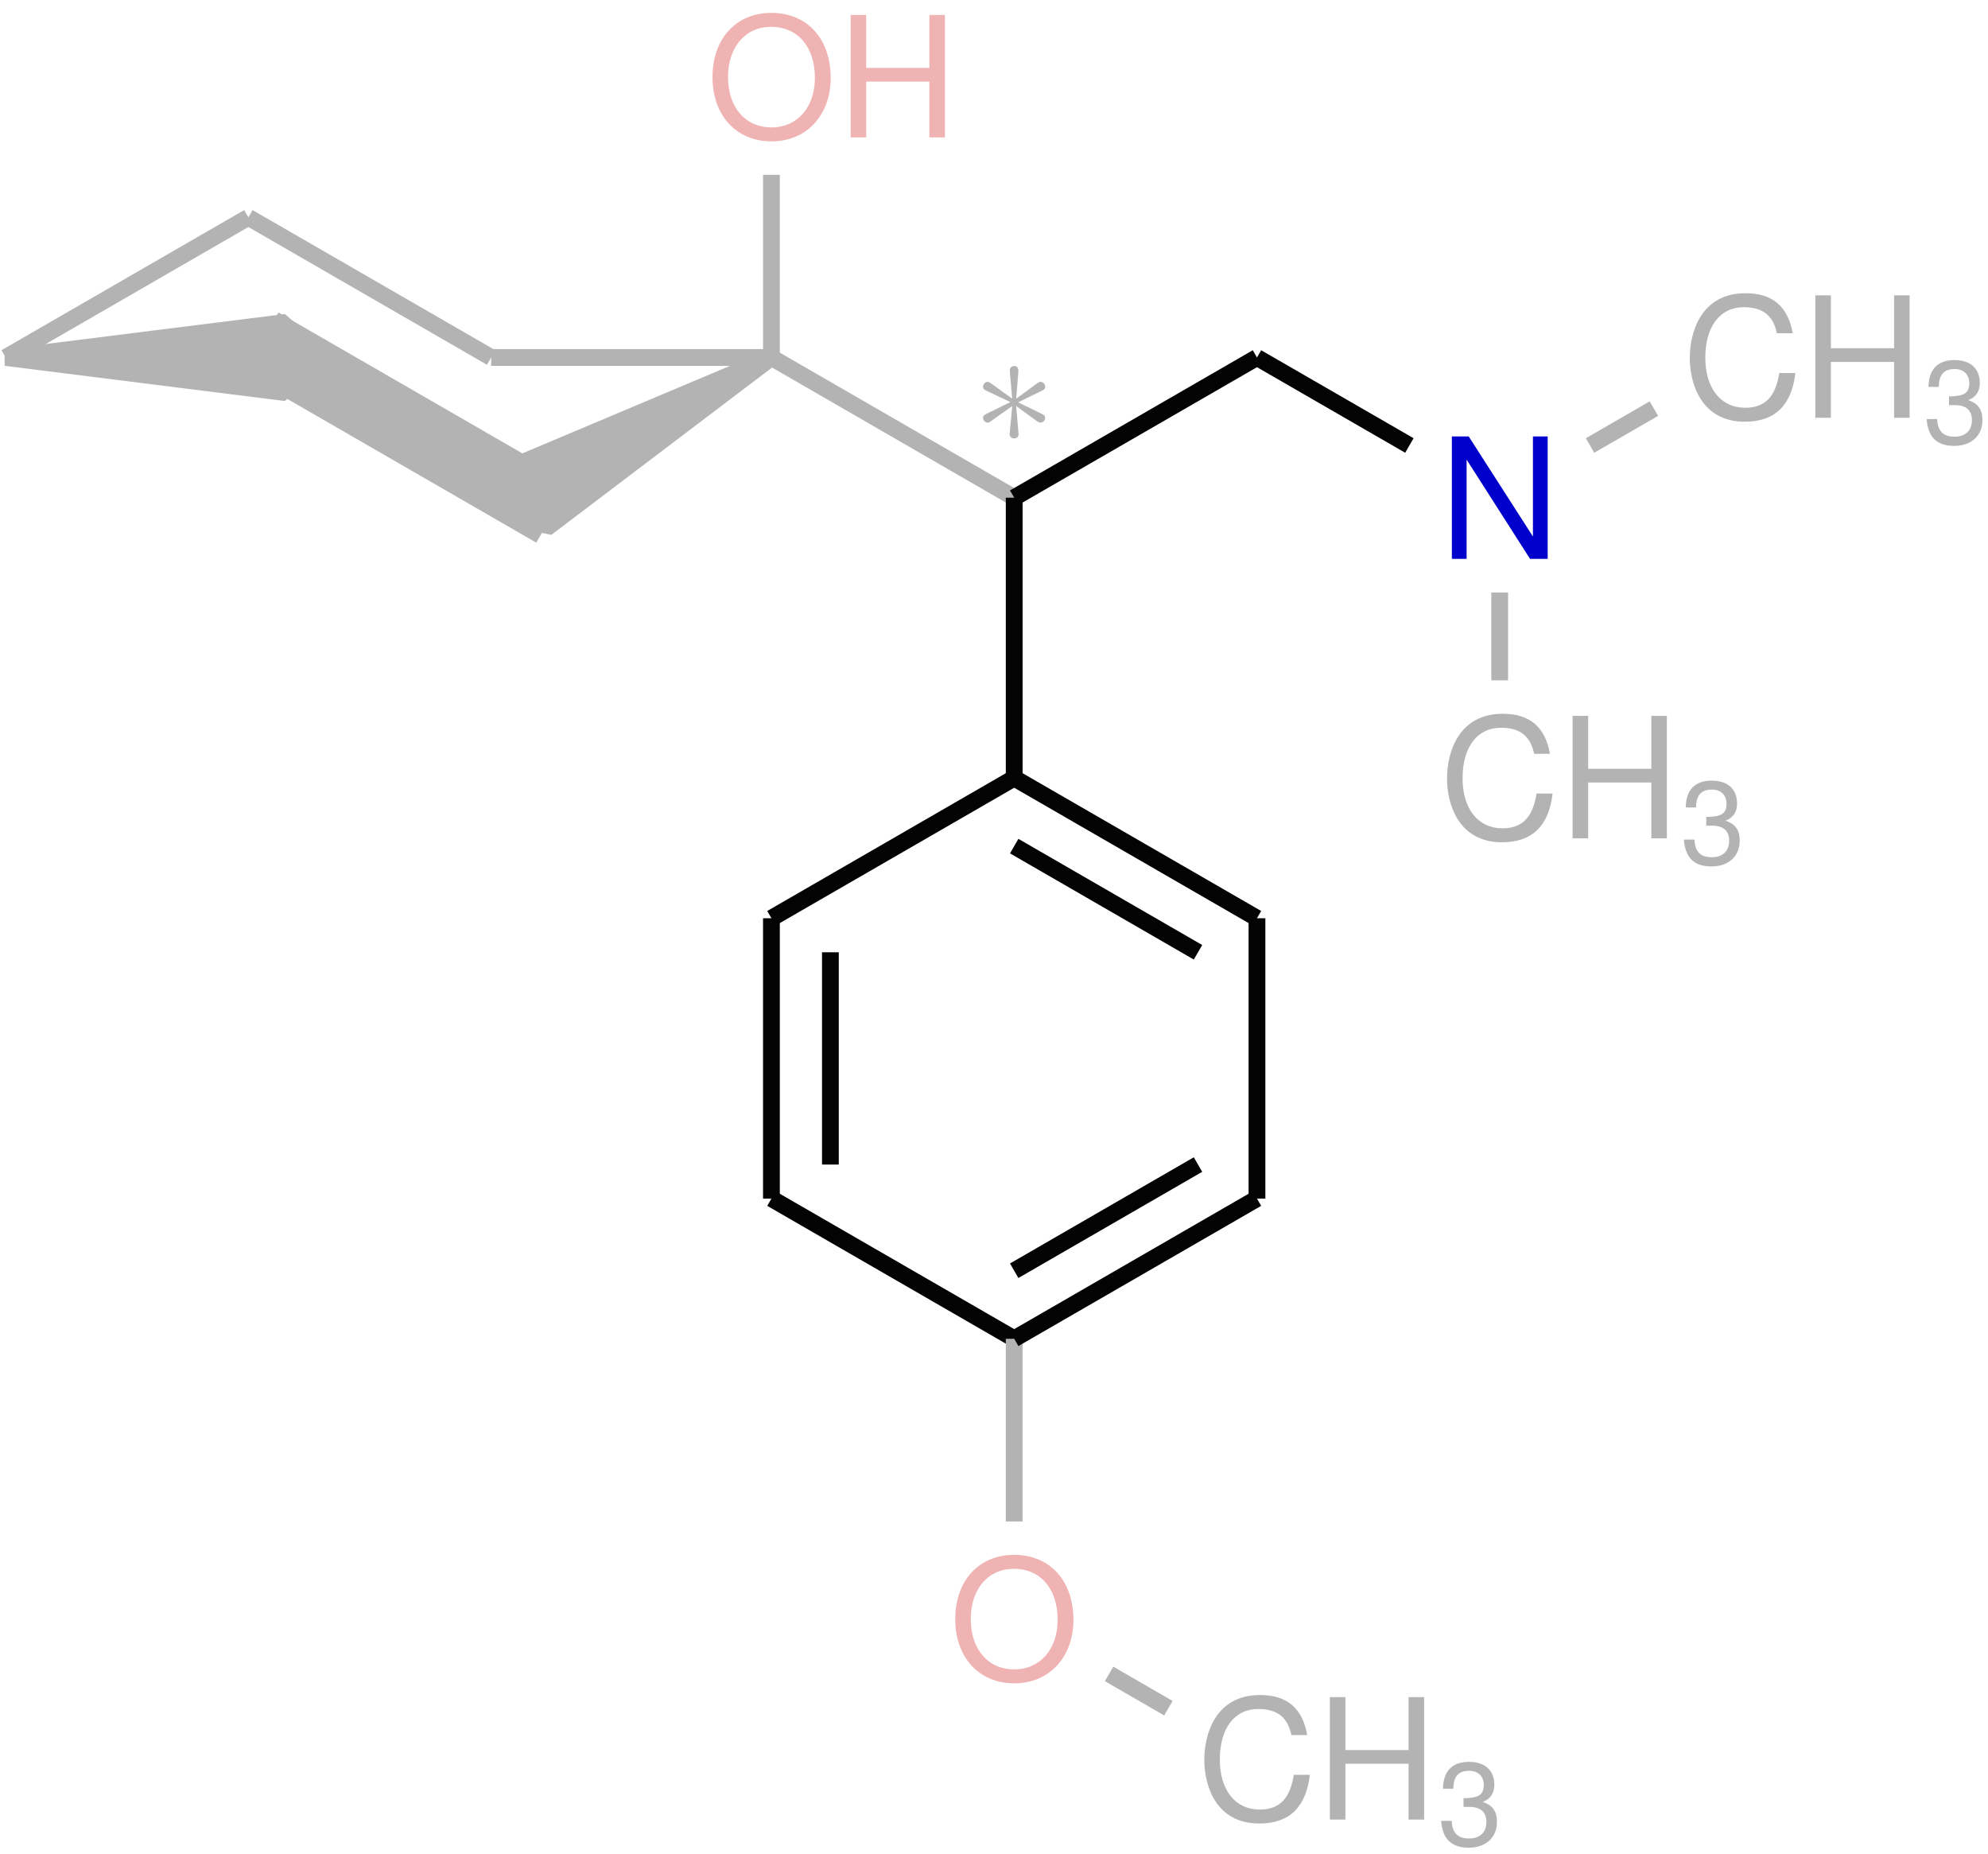
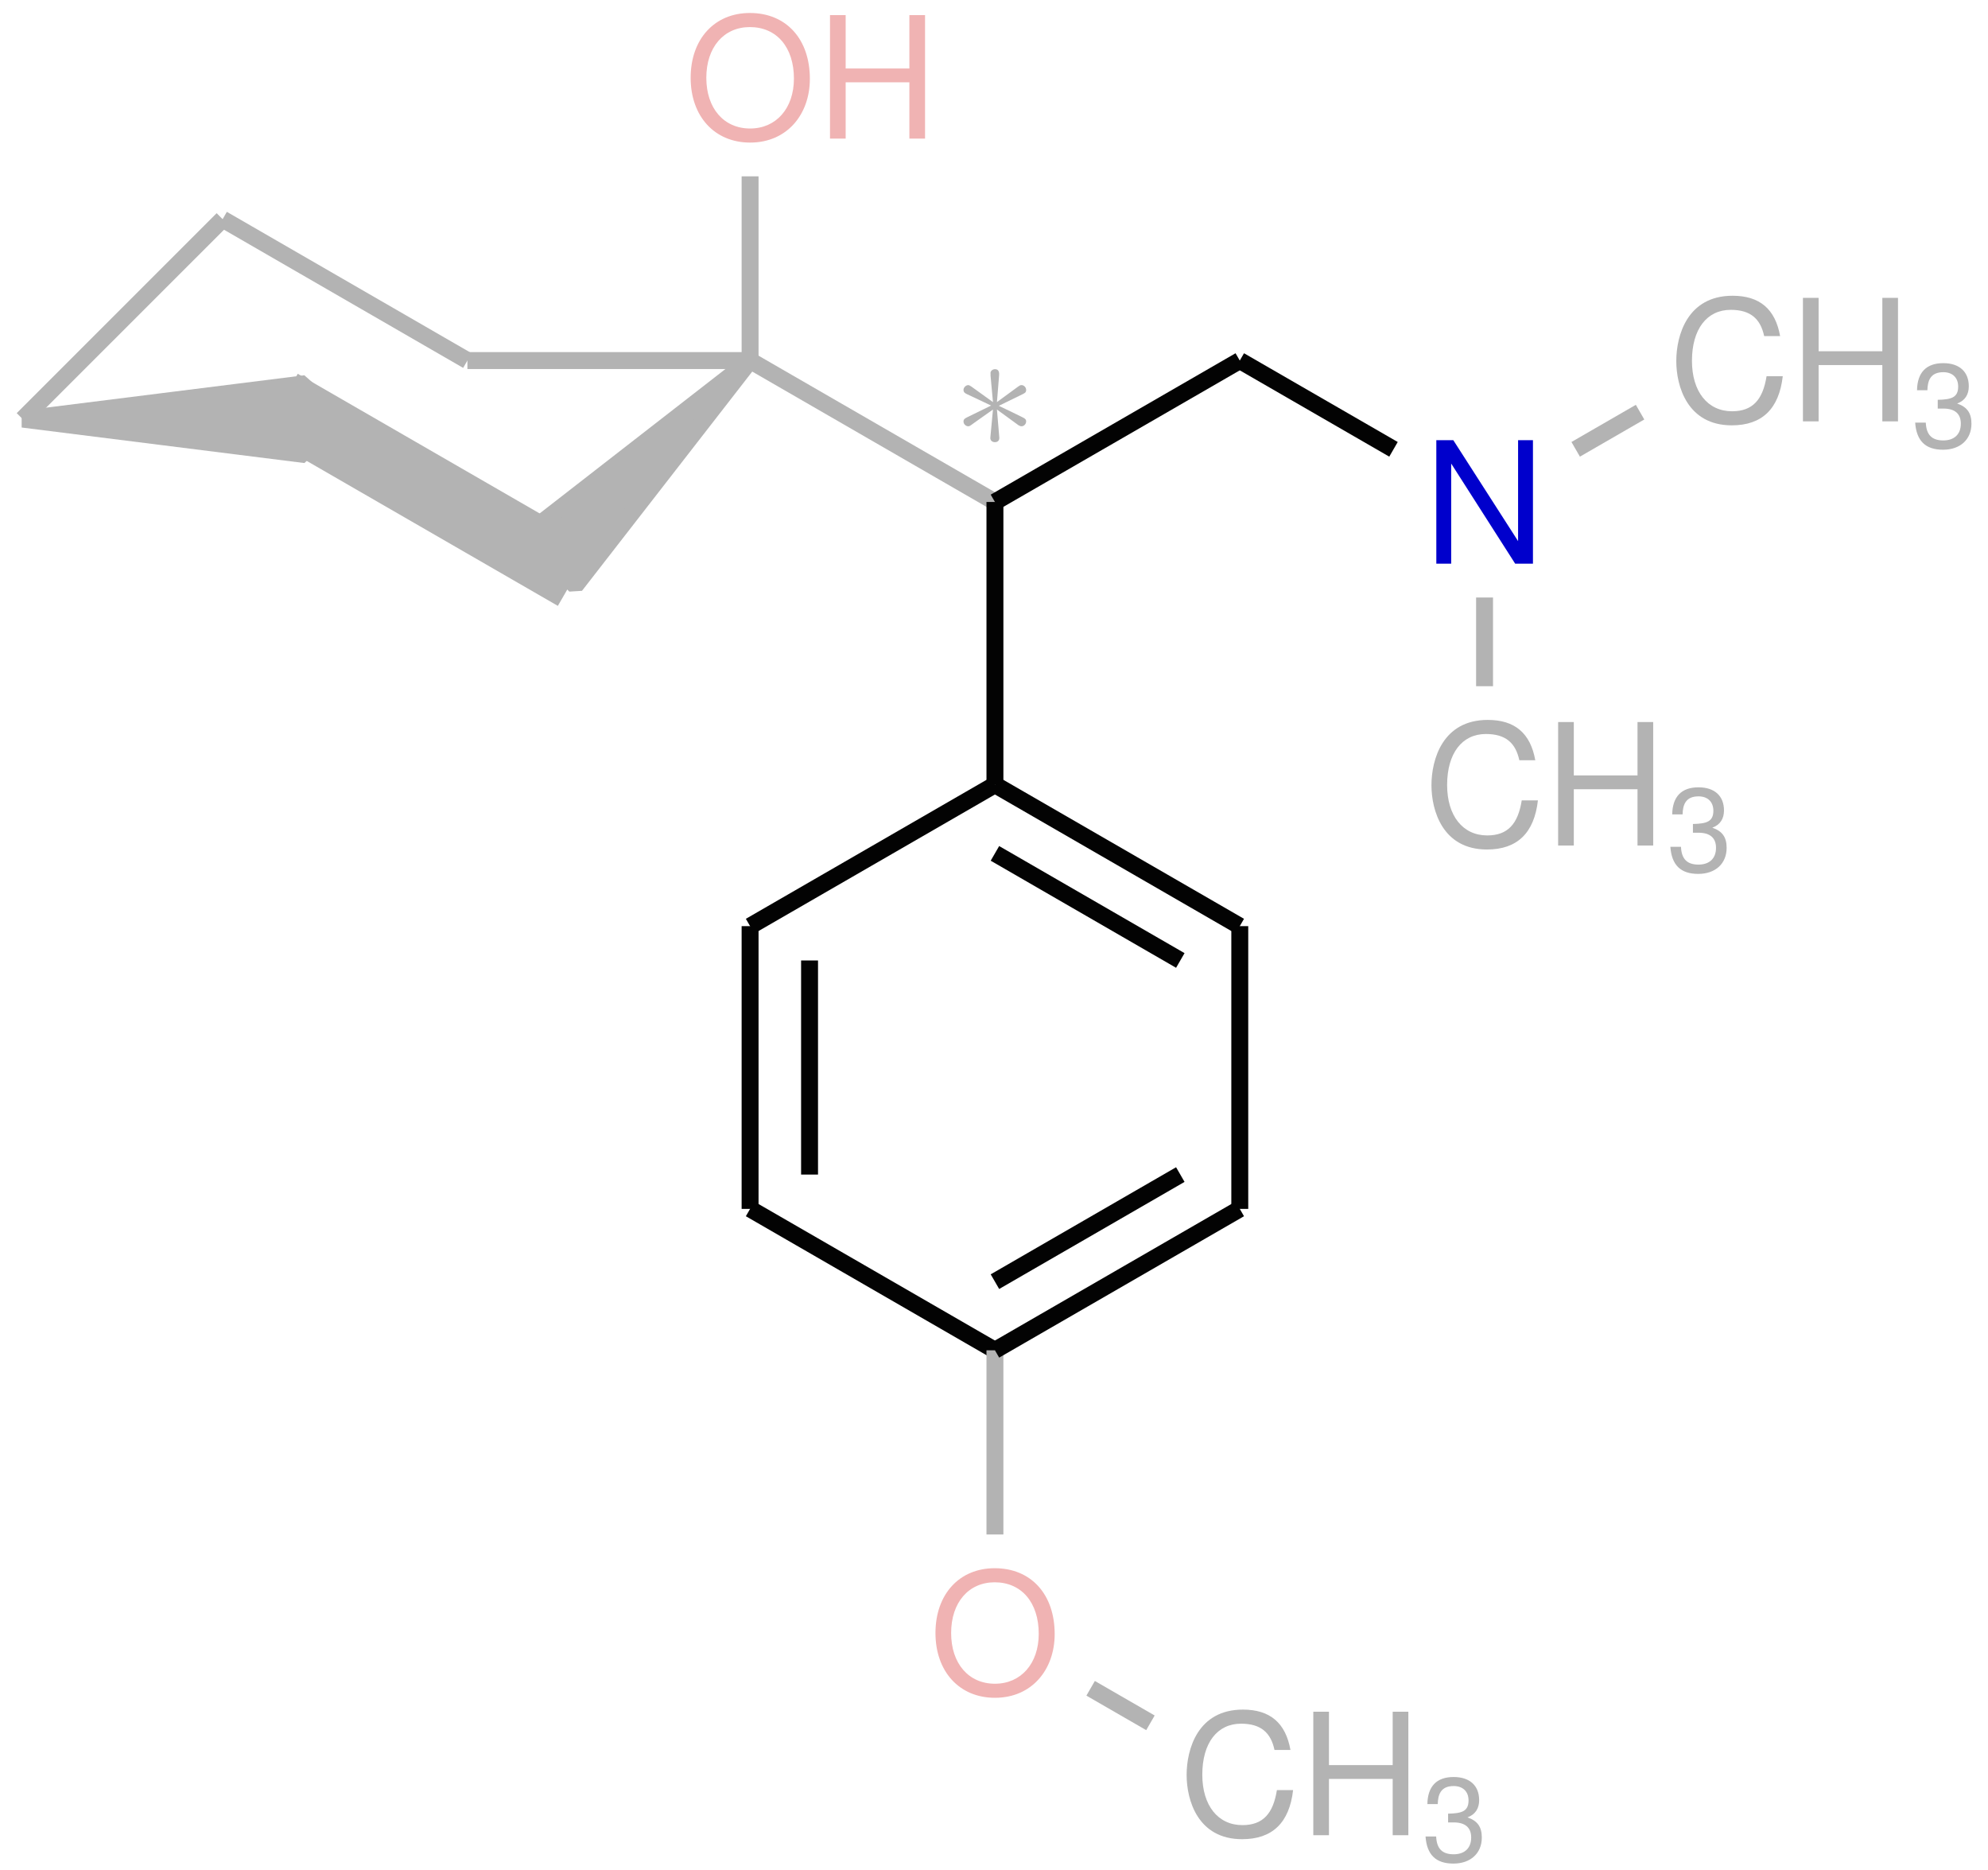
- <svg xmlns="http://www.w3.org/2000/svg" xmlns:xlink="http://www.w3.org/1999/xlink" width="118pt" height="110pt" viewBox="0 0 118 110" version="1.1">
+ <svg xmlns="http://www.w3.org/2000/svg" xmlns:xlink="http://www.w3.org/1999/xlink" width="117pt" height="110pt" viewBox="0 0 117 110" version="1.1">
  <defs>
    <g>
      <symbol overflow="visible" id="glyph0-0">
        <path style="stroke:none;" d="M 6.172 -5.188 C 6.172 -6.344 5.344 -7.094 4.047 -7.094 C 2.609 -7.094 1.859 -6.297 1.859 -4.766 L 2.719 -4.766 C 2.719 -5.656 2.953 -6.312 4 -6.312 C 4.766 -6.312 5.281 -5.859 5.281 -5.188 C 5.281 -3.922 3.484 -3.594 3.484 -2.25 L 3.484 -1.688 L 4.391 -1.688 L 4.391 -2.156 C 4.391 -3.344 6.172 -3.531 6.172 -5.188 Z M 4.391 -0.75 L 3.484 -0.75 L 3.484 0.297 L 4.391 0.297 Z M 0.344 1.391 L 7.625 1.391 L 7.625 -7.969 L 0.344 -7.969 Z M 1.172 0.688 L 1.172 -7.281 L 6.797 -7.281 L 6.797 0.688 Z M 1.172 0.688 " />
      </symbol>
      <symbol overflow="visible" id="glyph0-1">
        <path style="stroke:none;" d="M 7.422 -3.516 C 7.422 -5.859 6.031 -7.391 3.891 -7.391 C 1.812 -7.391 0.406 -5.859 0.406 -3.578 C 0.406 -1.312 1.812 0.234 3.906 0.234 C 6.078 0.234 7.422 -1.422 7.422 -3.516 Z M 3.891 -6.562 C 5.469 -6.562 6.484 -5.375 6.484 -3.531 C 6.484 -1.781 5.438 -0.594 3.906 -0.594 C 2.359 -0.594 1.328 -1.781 1.328 -3.578 C 1.328 -5.375 2.359 -6.562 3.891 -6.562 Z M 3.891 -6.562 " />
      </symbol>
      <symbol overflow="visible" id="glyph0-2">
        <path style="stroke:none;" d="M 5.469 -3.312 L 5.469 0 L 6.391 0 L 6.391 -7.266 L 5.469 -7.266 L 5.469 -4.125 L 1.719 -4.125 L 1.719 -7.266 L 0.797 -7.266 L 0.797 0 L 1.719 0 L 1.719 -3.312 Z M 5.469 -3.312 " />
      </symbol>
      <symbol overflow="visible" id="glyph0-3">
        <path style="stroke:none;" d="M 0.406 -3.547 C 0.406 -2.062 1.062 0.234 3.672 0.234 C 5.453 0.234 6.453 -0.734 6.672 -2.656 L 5.719 -2.656 C 5.5 -1.281 4.906 -0.594 3.688 -0.594 C 2.25 -0.594 1.328 -1.75 1.328 -3.562 C 1.328 -5.422 2.203 -6.562 3.609 -6.562 C 4.781 -6.562 5.359 -6.031 5.578 -5.016 L 6.516 -5.016 C 6.234 -6.609 5.312 -7.391 3.719 -7.391 C 1.062 -7.391 0.406 -5.062 0.406 -3.547 Z M 0.406 -3.547 " />
      </symbol>
      <symbol overflow="visible" id="glyph0-4">
        <path style="stroke:none;" d="M 6.484 -7.266 L 5.609 -7.266 L 5.609 -1.328 L 1.797 -7.266 L 0.797 -7.266 L 0.797 0 L 1.672 0 L 1.672 -5.891 L 5.438 0 L 6.484 0 Z M 6.484 -7.266 " />
      </symbol>
      <symbol overflow="visible" id="glyph1-0">
        <path style="stroke:none;" d="M 4.312 -3.625 C 4.312 -4.438 3.734 -4.969 2.828 -4.969 C 1.828 -4.969 1.297 -4.406 1.297 -3.328 L 1.891 -3.328 C 1.891 -3.953 2.062 -4.422 2.797 -4.422 C 3.328 -4.422 3.688 -4.094 3.688 -3.625 C 3.688 -2.75 2.438 -2.516 2.438 -1.562 L 2.438 -1.188 L 3.062 -1.188 L 3.062 -1.516 C 3.062 -2.344 4.312 -2.469 4.312 -3.625 Z M 3.062 -0.516 L 2.438 -0.516 L 2.438 0.203 L 3.062 0.203 Z M 0.25 0.969 L 5.328 0.969 L 5.328 -5.578 L 0.25 -5.578 Z M 0.828 0.484 L 0.828 -5.094 L 4.75 -5.094 L 4.75 0.484 Z M 0.828 0.484 " />
      </symbol>
      <symbol overflow="visible" id="glyph1-1">
        <path style="stroke:none;" d="M 1.875 -4.406 C 2.422 -4.406 2.75 -4.078 2.75 -3.562 C 2.75 -2.922 2.359 -2.797 1.547 -2.781 L 1.547 -2.266 L 1.875 -2.266 C 2.547 -2.266 2.906 -1.969 2.906 -1.375 C 2.906 -0.75 2.516 -0.391 1.875 -0.391 C 1.203 -0.391 0.875 -0.719 0.844 -1.438 L 0.219 -1.438 C 0.297 -0.359 0.828 0.156 1.859 0.156 C 2.875 0.156 3.531 -0.453 3.531 -1.375 C 3.531 -2 3.281 -2.359 2.688 -2.562 C 3.156 -2.734 3.375 -3.094 3.375 -3.578 C 3.375 -4.438 2.812 -4.938 1.875 -4.938 C 0.875 -4.938 0.344 -4.391 0.328 -3.344 L 0.938 -3.344 C 0.953 -3.875 1.094 -4.406 1.875 -4.406 Z M 1.875 -4.406 " />
      </symbol>
      <symbol overflow="visible" id="glyph2-0">
        <path style="stroke:none;" d="" />
      </symbol>
      <symbol overflow="visible" id="glyph2-1">
        <path style="stroke:none;" d="M 2.734 -4.25 C 2.75 -4.391 2.75 -4.641 2.5 -4.641 C 2.328 -4.641 2.203 -4.5 2.234 -4.375 L 2.234 -4.25 L 2.375 -2.703 L 1.094 -3.625 C 1 -3.672 0.984 -3.703 0.922 -3.703 C 0.781 -3.703 0.641 -3.562 0.641 -3.422 C 0.641 -3.266 0.75 -3.219 0.844 -3.172 L 2.266 -2.5 L 0.891 -1.828 C 0.734 -1.75 0.641 -1.703 0.641 -1.562 C 0.641 -1.406 0.781 -1.281 0.922 -1.281 C 0.984 -1.281 1 -1.281 1.25 -1.469 L 2.375 -2.266 L 2.219 -0.594 C 2.219 -0.391 2.406 -0.344 2.484 -0.344 C 2.609 -0.344 2.75 -0.406 2.75 -0.594 L 2.609 -2.266 L 3.875 -1.344 C 3.969 -1.297 3.984 -1.281 4.062 -1.281 C 4.203 -1.281 4.328 -1.422 4.328 -1.562 C 4.328 -1.703 4.234 -1.75 4.109 -1.812 C 3.516 -2.109 3.5 -2.109 2.719 -2.484 L 4.094 -3.156 C 4.25 -3.234 4.328 -3.266 4.328 -3.422 C 4.328 -3.562 4.203 -3.703 4.062 -3.703 C 3.984 -3.703 3.969 -3.703 3.719 -3.516 L 2.609 -2.703 Z M 2.734 -4.25 " />
      </symbol>
    </g>
  </defs>
  <g id="surface6">
-     <path style="fill:none;stroke-width:0.996;stroke-linecap:butt;stroke-linejoin:miter;stroke:rgb(70%,70%,70%);stroke-opacity:1;stroke-miterlimit:10;" d="M 0.001 0.001 L 14.407 8.318 " transform="matrix(1,0,0,-1,0.335,21.216)" />
-     <path style="fill:none;stroke-width:0.996;stroke-linecap:butt;stroke-linejoin:miter;stroke:rgb(70%,70%,70%);stroke-opacity:1;stroke-miterlimit:10;" d="M 14.407 8.318 L 28.817 0.001 " transform="matrix(1,0,0,-1,0.335,21.216)" />
-     <path style="fill:none;stroke-width:0.996;stroke-linecap:butt;stroke-linejoin:miter;stroke:rgb(70%,70%,70%);stroke-opacity:1;stroke-miterlimit:10;" d="M 28.817 0.001 L 45.454 0.001 " transform="matrix(1,0,0,-1,0.335,21.216)" />
+     <path style="fill:none;stroke-width:0.996;stroke-linecap:butt;stroke-linejoin:miter;stroke:rgb(70%,70%,70%);stroke-opacity:1;stroke-miterlimit:10;" d="M 0.001 0.001 L 11.767 11.766 " transform="matrix(1,0,0,-1,1.335,24.661)" />
+     <path style="fill:none;stroke-width:0.996;stroke-linecap:butt;stroke-linejoin:miter;stroke:rgb(70%,70%,70%);stroke-opacity:1;stroke-miterlimit:10;" d="M 11.767 11.766 L 26.173 3.446 " transform="matrix(1,0,0,-1,1.335,24.661)" />
+     <path style="fill:none;stroke-width:0.996;stroke-linecap:butt;stroke-linejoin:miter;stroke:rgb(70%,70%,70%);stroke-opacity:1;stroke-miterlimit:10;" d="M 26.173 3.446 L 42.81 3.446 " transform="matrix(1,0,0,-1,1.335,24.661)" />
    <g style="fill:rgb(93.999%,70%,70%);fill-opacity:1;">
-       <use xlink:href="#glyph0-1" x="41.885" y="8.155" />
+       <use xlink:href="#glyph0-1" x="40.241" y="8.155" />
    </g>
    <g style="fill:rgb(93.999%,70%,70%);fill-opacity:1;">
-       <use xlink:href="#glyph0-2" x="49.695" y="8.155" />
+       <use xlink:href="#glyph0-2" x="48.051" y="8.155" />
    </g>
-     <path style="fill:none;stroke-width:0.996;stroke-linecap:butt;stroke-linejoin:miter;stroke:rgb(70%,70%,70%);stroke-opacity:1;stroke-miterlimit:10;" d="M 45.454 0.001 L 45.454 10.841 " transform="matrix(1,0,0,-1,0.335,21.216)" />
-     <path style="fill:none;stroke-width:0.996;stroke-linecap:butt;stroke-linejoin:miter;stroke:rgb(70%,70%,70%);stroke-opacity:1;stroke-miterlimit:10;" d="M 45.454 0.001 L 59.864 -8.319 " transform="matrix(1,0,0,-1,0.335,21.216)" />
-     <path style="fill:none;stroke-width:0.996;stroke-linecap:butt;stroke-linejoin:miter;stroke:rgb(0.999%,0.999%,0.999%);stroke-opacity:1;stroke-miterlimit:10;" d="M 59.864 -8.319 L 59.864 -24.956 " transform="matrix(1,0,0,-1,0.335,21.216)" />
-     <path style="fill:none;stroke-width:0.996;stroke-linecap:butt;stroke-linejoin:miter;stroke:rgb(0.999%,0.999%,0.999%);stroke-opacity:1;stroke-miterlimit:10;" d="M 59.864 -24.956 L 45.454 -33.276 " transform="matrix(1,0,0,-1,0.335,21.216)" />
-     <path style="fill:none;stroke-width:0.996;stroke-linecap:butt;stroke-linejoin:miter;stroke:rgb(0.999%,0.999%,0.999%);stroke-opacity:1;stroke-miterlimit:10;" d="M 45.454 -33.276 L 45.454 -49.913 " transform="matrix(1,0,0,-1,0.335,21.216)" />
-     <path style="fill:none;stroke-width:0.996;stroke-linecap:butt;stroke-linejoin:miter;stroke:rgb(0.999%,0.999%,0.999%);stroke-opacity:1;stroke-miterlimit:10;" d="M 48.954 -35.296 L 48.954 -47.893 " transform="matrix(1,0,0,-1,0.335,21.216)" />
-     <path style="fill:none;stroke-width:0.996;stroke-linecap:butt;stroke-linejoin:miter;stroke:rgb(0.999%,0.999%,0.999%);stroke-opacity:1;stroke-miterlimit:10;" d="M 45.454 -49.913 L 59.864 -58.233 " transform="matrix(1,0,0,-1,0.335,21.216)" />
+     <path style="fill:none;stroke-width:0.996;stroke-linecap:butt;stroke-linejoin:miter;stroke:rgb(70%,70%,70%);stroke-opacity:1;stroke-miterlimit:10;" d="M 42.81 3.446 L 42.81 14.286 " transform="matrix(1,0,0,-1,1.335,24.661)" />
+     <path style="fill:none;stroke-width:0.996;stroke-linecap:butt;stroke-linejoin:miter;stroke:rgb(70%,70%,70%);stroke-opacity:1;stroke-miterlimit:10;" d="M 42.81 3.446 L 57.22 -4.874 " transform="matrix(1,0,0,-1,1.335,24.661)" />
+     <path style="fill:none;stroke-width:0.996;stroke-linecap:butt;stroke-linejoin:miter;stroke:rgb(0.999%,0.999%,0.999%);stroke-opacity:1;stroke-miterlimit:10;" d="M 57.22 -4.874 L 57.22 -21.511 " transform="matrix(1,0,0,-1,1.335,24.661)" />
+     <path style="fill:none;stroke-width:0.996;stroke-linecap:butt;stroke-linejoin:miter;stroke:rgb(0.999%,0.999%,0.999%);stroke-opacity:1;stroke-miterlimit:10;" d="M 57.22 -21.511 L 42.81 -29.831 " transform="matrix(1,0,0,-1,1.335,24.661)" />
+     <path style="fill:none;stroke-width:0.996;stroke-linecap:butt;stroke-linejoin:miter;stroke:rgb(0.999%,0.999%,0.999%);stroke-opacity:1;stroke-miterlimit:10;" d="M 42.81 -29.831 L 42.81 -46.468 " transform="matrix(1,0,0,-1,1.335,24.661)" />
+     <path style="fill:none;stroke-width:0.996;stroke-linecap:butt;stroke-linejoin:miter;stroke:rgb(0.999%,0.999%,0.999%);stroke-opacity:1;stroke-miterlimit:10;" d="M 46.31 -31.851 L 46.31 -44.448 " transform="matrix(1,0,0,-1,1.335,24.661)" />
+     <path style="fill:none;stroke-width:0.996;stroke-linecap:butt;stroke-linejoin:miter;stroke:rgb(0.999%,0.999%,0.999%);stroke-opacity:1;stroke-miterlimit:10;" d="M 42.81 -46.468 L 57.22 -54.788 " transform="matrix(1,0,0,-1,1.335,24.661)" />
    <g style="fill:rgb(93.999%,70%,70%);fill-opacity:1;">
-       <use xlink:href="#glyph0-1" x="56.293" y="99.661" />
+       <use xlink:href="#glyph0-1" x="54.649" y="99.661" />
    </g>
-     <path style="fill:none;stroke-width:0.996;stroke-linecap:butt;stroke-linejoin:miter;stroke:rgb(70%,70%,70%);stroke-opacity:1;stroke-miterlimit:10;" d="M 59.864 -58.233 L 59.864 -69.073 " transform="matrix(1,0,0,-1,0.335,21.216)" />
+     <path style="fill:none;stroke-width:0.996;stroke-linecap:butt;stroke-linejoin:miter;stroke:rgb(70%,70%,70%);stroke-opacity:1;stroke-miterlimit:10;" d="M 57.22 -54.788 L 57.22 -65.624 " transform="matrix(1,0,0,-1,1.335,24.661)" />
    <g style="fill:rgb(70%,70%,70%);fill-opacity:1;">
-       <use xlink:href="#glyph0-3" x="71.076" y="107.98" />
+       <use xlink:href="#glyph0-3" x="69.431" y="107.98" />
    </g>
    <g style="fill:rgb(70%,70%,70%);fill-opacity:1;">
-       <use xlink:href="#glyph0-2" x="78.139" y="107.98" />
+       <use xlink:href="#glyph0-2" x="76.495" y="107.98" />
    </g>
    <g style="fill:rgb(70%,70%,70%);fill-opacity:1;">
-       <use xlink:href="#glyph1-1" x="85.322" y="109.493" />
+       <use xlink:href="#glyph1-1" x="83.678" y="109.493" />
    </g>
-     <path style="fill:none;stroke-width:0.996;stroke-linecap:butt;stroke-linejoin:miter;stroke:rgb(70%,70%,70%);stroke-opacity:1;stroke-miterlimit:10;" d="M 65.497 -78.12 L 69.017 -80.155 " transform="matrix(1,0,0,-1,0.335,21.216)" />
-     <path style="fill:none;stroke-width:0.996;stroke-linecap:butt;stroke-linejoin:miter;stroke:rgb(0.999%,0.999%,0.999%);stroke-opacity:1;stroke-miterlimit:10;" d="M 59.864 -58.233 L 74.274 -49.913 " transform="matrix(1,0,0,-1,0.335,21.216)" />
-     <path style="fill:none;stroke-width:0.996;stroke-linecap:butt;stroke-linejoin:miter;stroke:rgb(0.999%,0.999%,0.999%);stroke-opacity:1;stroke-miterlimit:10;" d="M 59.864 -54.194 L 70.774 -47.893 " transform="matrix(1,0,0,-1,0.335,21.216)" />
-     <path style="fill:none;stroke-width:0.996;stroke-linecap:butt;stroke-linejoin:miter;stroke:rgb(0.999%,0.999%,0.999%);stroke-opacity:1;stroke-miterlimit:10;" d="M 74.274 -49.913 L 74.274 -33.276 " transform="matrix(1,0,0,-1,0.335,21.216)" />
-     <path style="fill:none;stroke-width:0.996;stroke-linecap:butt;stroke-linejoin:miter;stroke:rgb(0.999%,0.999%,0.999%);stroke-opacity:1;stroke-miterlimit:10;" d="M 74.274 -33.276 L 59.864 -24.956 " transform="matrix(1,0,0,-1,0.335,21.216)" />
-     <path style="fill:none;stroke-width:0.996;stroke-linecap:butt;stroke-linejoin:miter;stroke:rgb(0.999%,0.999%,0.999%);stroke-opacity:1;stroke-miterlimit:10;" d="M 70.774 -35.296 L 59.864 -28.995 " transform="matrix(1,0,0,-1,0.335,21.216)" />
+     <path style="fill:none;stroke-width:0.996;stroke-linecap:butt;stroke-linejoin:miter;stroke:rgb(70%,70%,70%);stroke-opacity:1;stroke-miterlimit:10;" d="M 62.852 -74.675 L 66.372 -76.706 " transform="matrix(1,0,0,-1,1.335,24.661)" />
+     <path style="fill:none;stroke-width:0.996;stroke-linecap:butt;stroke-linejoin:miter;stroke:rgb(0.999%,0.999%,0.999%);stroke-opacity:1;stroke-miterlimit:10;" d="M 57.22 -54.788 L 71.63 -46.468 " transform="matrix(1,0,0,-1,1.335,24.661)" />
+     <path style="fill:none;stroke-width:0.996;stroke-linecap:butt;stroke-linejoin:miter;stroke:rgb(0.999%,0.999%,0.999%);stroke-opacity:1;stroke-miterlimit:10;" d="M 57.22 -50.749 L 68.13 -44.448 " transform="matrix(1,0,0,-1,1.335,24.661)" />
+     <path style="fill:none;stroke-width:0.996;stroke-linecap:butt;stroke-linejoin:miter;stroke:rgb(0.999%,0.999%,0.999%);stroke-opacity:1;stroke-miterlimit:10;" d="M 71.63 -46.468 L 71.63 -29.831 " transform="matrix(1,0,0,-1,1.335,24.661)" />
+     <path style="fill:none;stroke-width:0.996;stroke-linecap:butt;stroke-linejoin:miter;stroke:rgb(0.999%,0.999%,0.999%);stroke-opacity:1;stroke-miterlimit:10;" d="M 71.63 -29.831 L 57.22 -21.511 " transform="matrix(1,0,0,-1,1.335,24.661)" />
+     <path style="fill:none;stroke-width:0.996;stroke-linecap:butt;stroke-linejoin:miter;stroke:rgb(0.999%,0.999%,0.999%);stroke-opacity:1;stroke-miterlimit:10;" d="M 68.13 -31.851 L 57.22 -25.55 " transform="matrix(1,0,0,-1,1.335,24.661)" />
    <g style="fill:rgb(70%,70%,70%);fill-opacity:1;">
-       <use xlink:href="#glyph2-1" x="57.708" y="26.362" />
+       <use xlink:href="#glyph2-1" x="56.064" y="26.362" />
    </g>
-     <path style="fill:none;stroke-width:0.996;stroke-linecap:butt;stroke-linejoin:miter;stroke:rgb(0.999%,0.999%,0.999%);stroke-opacity:1;stroke-miterlimit:10;" d="M 59.864 -8.319 L 74.274 0.001 " transform="matrix(1,0,0,-1,0.335,21.216)" />
+     <path style="fill:none;stroke-width:0.996;stroke-linecap:butt;stroke-linejoin:miter;stroke:rgb(0.999%,0.999%,0.999%);stroke-opacity:1;stroke-miterlimit:10;" d="M 57.22 -4.874 L 71.63 3.446 " transform="matrix(1,0,0,-1,1.335,24.661)" />
    <g style="fill:rgb(0%,0%,79.999%);fill-opacity:1;">
-       <use xlink:href="#glyph0-4" x="85.38" y="33.166" />
+       <use xlink:href="#glyph0-4" x="83.735" y="33.166" />
    </g>
-     <path style="fill:none;stroke-width:0.996;stroke-linecap:butt;stroke-linejoin:miter;stroke:rgb(0.999%,0.999%,0.999%);stroke-opacity:1;stroke-miterlimit:10;" d="M 74.274 0.001 L 83.321 -5.221 " transform="matrix(1,0,0,-1,0.335,21.216)" />
+     <path style="fill:none;stroke-width:0.996;stroke-linecap:butt;stroke-linejoin:miter;stroke:rgb(0.999%,0.999%,0.999%);stroke-opacity:1;stroke-miterlimit:10;" d="M 71.63 3.446 L 80.677 -1.776 " transform="matrix(1,0,0,-1,1.335,24.661)" />
    <g style="fill:rgb(70%,70%,70%);fill-opacity:1;">
-       <use xlink:href="#glyph0-3" x="85.484" y="49.749" />
+       <use xlink:href="#glyph0-3" x="83.84" y="49.749" />
    </g>
    <g style="fill:rgb(70%,70%,70%);fill-opacity:1;">
-       <use xlink:href="#glyph0-2" x="92.548" y="49.749" />
+       <use xlink:href="#glyph0-2" x="90.904" y="49.749" />
    </g>
    <g style="fill:rgb(70%,70%,70%);fill-opacity:1;">
-       <use xlink:href="#glyph1-1" x="99.731" y="51.262" />
+       <use xlink:href="#glyph1-1" x="98.087" y="51.262" />
    </g>
-     <path style="fill:none;stroke-width:0.996;stroke-linecap:butt;stroke-linejoin:miter;stroke:rgb(70%,70%,70%);stroke-opacity:1;stroke-miterlimit:10;" d="M 88.681 -13.944 L 88.681 -19.159 " transform="matrix(1,0,0,-1,0.335,21.216)" />
+     <path style="fill:none;stroke-width:0.996;stroke-linecap:butt;stroke-linejoin:miter;stroke:rgb(70%,70%,70%);stroke-opacity:1;stroke-miterlimit:10;" d="M 86.036 -10.495 L 86.036 -15.714 " transform="matrix(1,0,0,-1,1.335,24.661)" />
    <g style="fill:rgb(70%,70%,70%);fill-opacity:1;">
-       <use xlink:href="#glyph0-3" x="99.893" y="24.792" />
+       <use xlink:href="#glyph0-3" x="98.249" y="24.792" />
    </g>
    <g style="fill:rgb(70%,70%,70%);fill-opacity:1;">
-       <use xlink:href="#glyph0-2" x="106.956" y="24.792" />
+       <use xlink:href="#glyph0-2" x="105.312" y="24.792" />
    </g>
    <g style="fill:rgb(70%,70%,70%);fill-opacity:1;">
-       <use xlink:href="#glyph1-1" x="114.139" y="26.305" />
+       <use xlink:href="#glyph1-1" x="112.495" y="26.305" />
    </g>
-     <path style="fill:none;stroke-width:0.996;stroke-linecap:butt;stroke-linejoin:miter;stroke:rgb(70%,70%,70%);stroke-opacity:1;stroke-miterlimit:10;" d="M 94.044 -5.221 L 97.833 -3.034 " transform="matrix(1,0,0,-1,0.335,21.216)" />
-     <path style="fill-rule:nonzero;fill:rgb(70%,70%,70%);fill-opacity:1;stroke-width:0.996;stroke-linecap:butt;stroke-linejoin:bevel;stroke:rgb(70%,70%,70%);stroke-opacity:1;stroke-miterlimit:10;" d="M 32.091 -10.128 L 30.001 -6.511 L 45.454 0.001 Z M 32.091 -10.128 " transform="matrix(1,0,0,-1,0.335,21.216)" />
-     <path style="fill:none;stroke-width:4.176;stroke-linecap:butt;stroke-linejoin:miter;stroke:rgb(70%,70%,70%);stroke-opacity:1;stroke-miterlimit:10;" d="M 32.54 -9.179 L 15.145 0.861 " transform="matrix(1,0,0,-1,0.335,21.216)" />
-     <path style="fill-rule:nonzero;fill:rgb(70%,70%,70%);fill-opacity:1;stroke-width:0.996;stroke-linecap:butt;stroke-linejoin:bevel;stroke:rgb(70%,70%,70%);stroke-opacity:1;stroke-miterlimit:10;" d="M 16.638 2.087 L 16.638 -2.089 L 0.001 0.001 Z M 16.638 2.087 " transform="matrix(1,0,0,-1,0.335,21.216)" />
+     <path style="fill:none;stroke-width:0.996;stroke-linecap:butt;stroke-linejoin:miter;stroke:rgb(70%,70%,70%);stroke-opacity:1;stroke-miterlimit:10;" d="M 91.399 -1.776 L 95.188 0.411 " transform="matrix(1,0,0,-1,1.335,24.661)" />
+     <path style="fill-rule:nonzero;fill:rgb(70%,70%,70%);fill-opacity:1;stroke-width:0.996;stroke-linecap:butt;stroke-linejoin:bevel;stroke:rgb(70%,70%,70%);stroke-opacity:1;stroke-miterlimit:10;" d="M 32.524 -9.796 L 29.571 -6.843 L 42.81 3.446 Z M 32.524 -9.796 " transform="matrix(1,0,0,-1,1.335,24.661)" />
+     <path style="fill:none;stroke-width:4.176;stroke-linecap:butt;stroke-linejoin:miter;stroke:rgb(70%,70%,70%);stroke-opacity:1;stroke-miterlimit:10;" d="M 32.54 -9.179 L 15.145 0.86 " transform="matrix(1,0,0,-1,1.335,24.661)" />
+     <path style="fill-rule:nonzero;fill:rgb(70%,70%,70%);fill-opacity:1;stroke-width:0.996;stroke-linecap:butt;stroke-linejoin:bevel;stroke:rgb(70%,70%,70%);stroke-opacity:1;stroke-miterlimit:10;" d="M 16.638 2.087 L 16.638 -2.089 L 0.001 0.001 Z M 16.638 2.087 " transform="matrix(1,0,0,-1,1.335,24.661)" />
  </g>
</svg>
